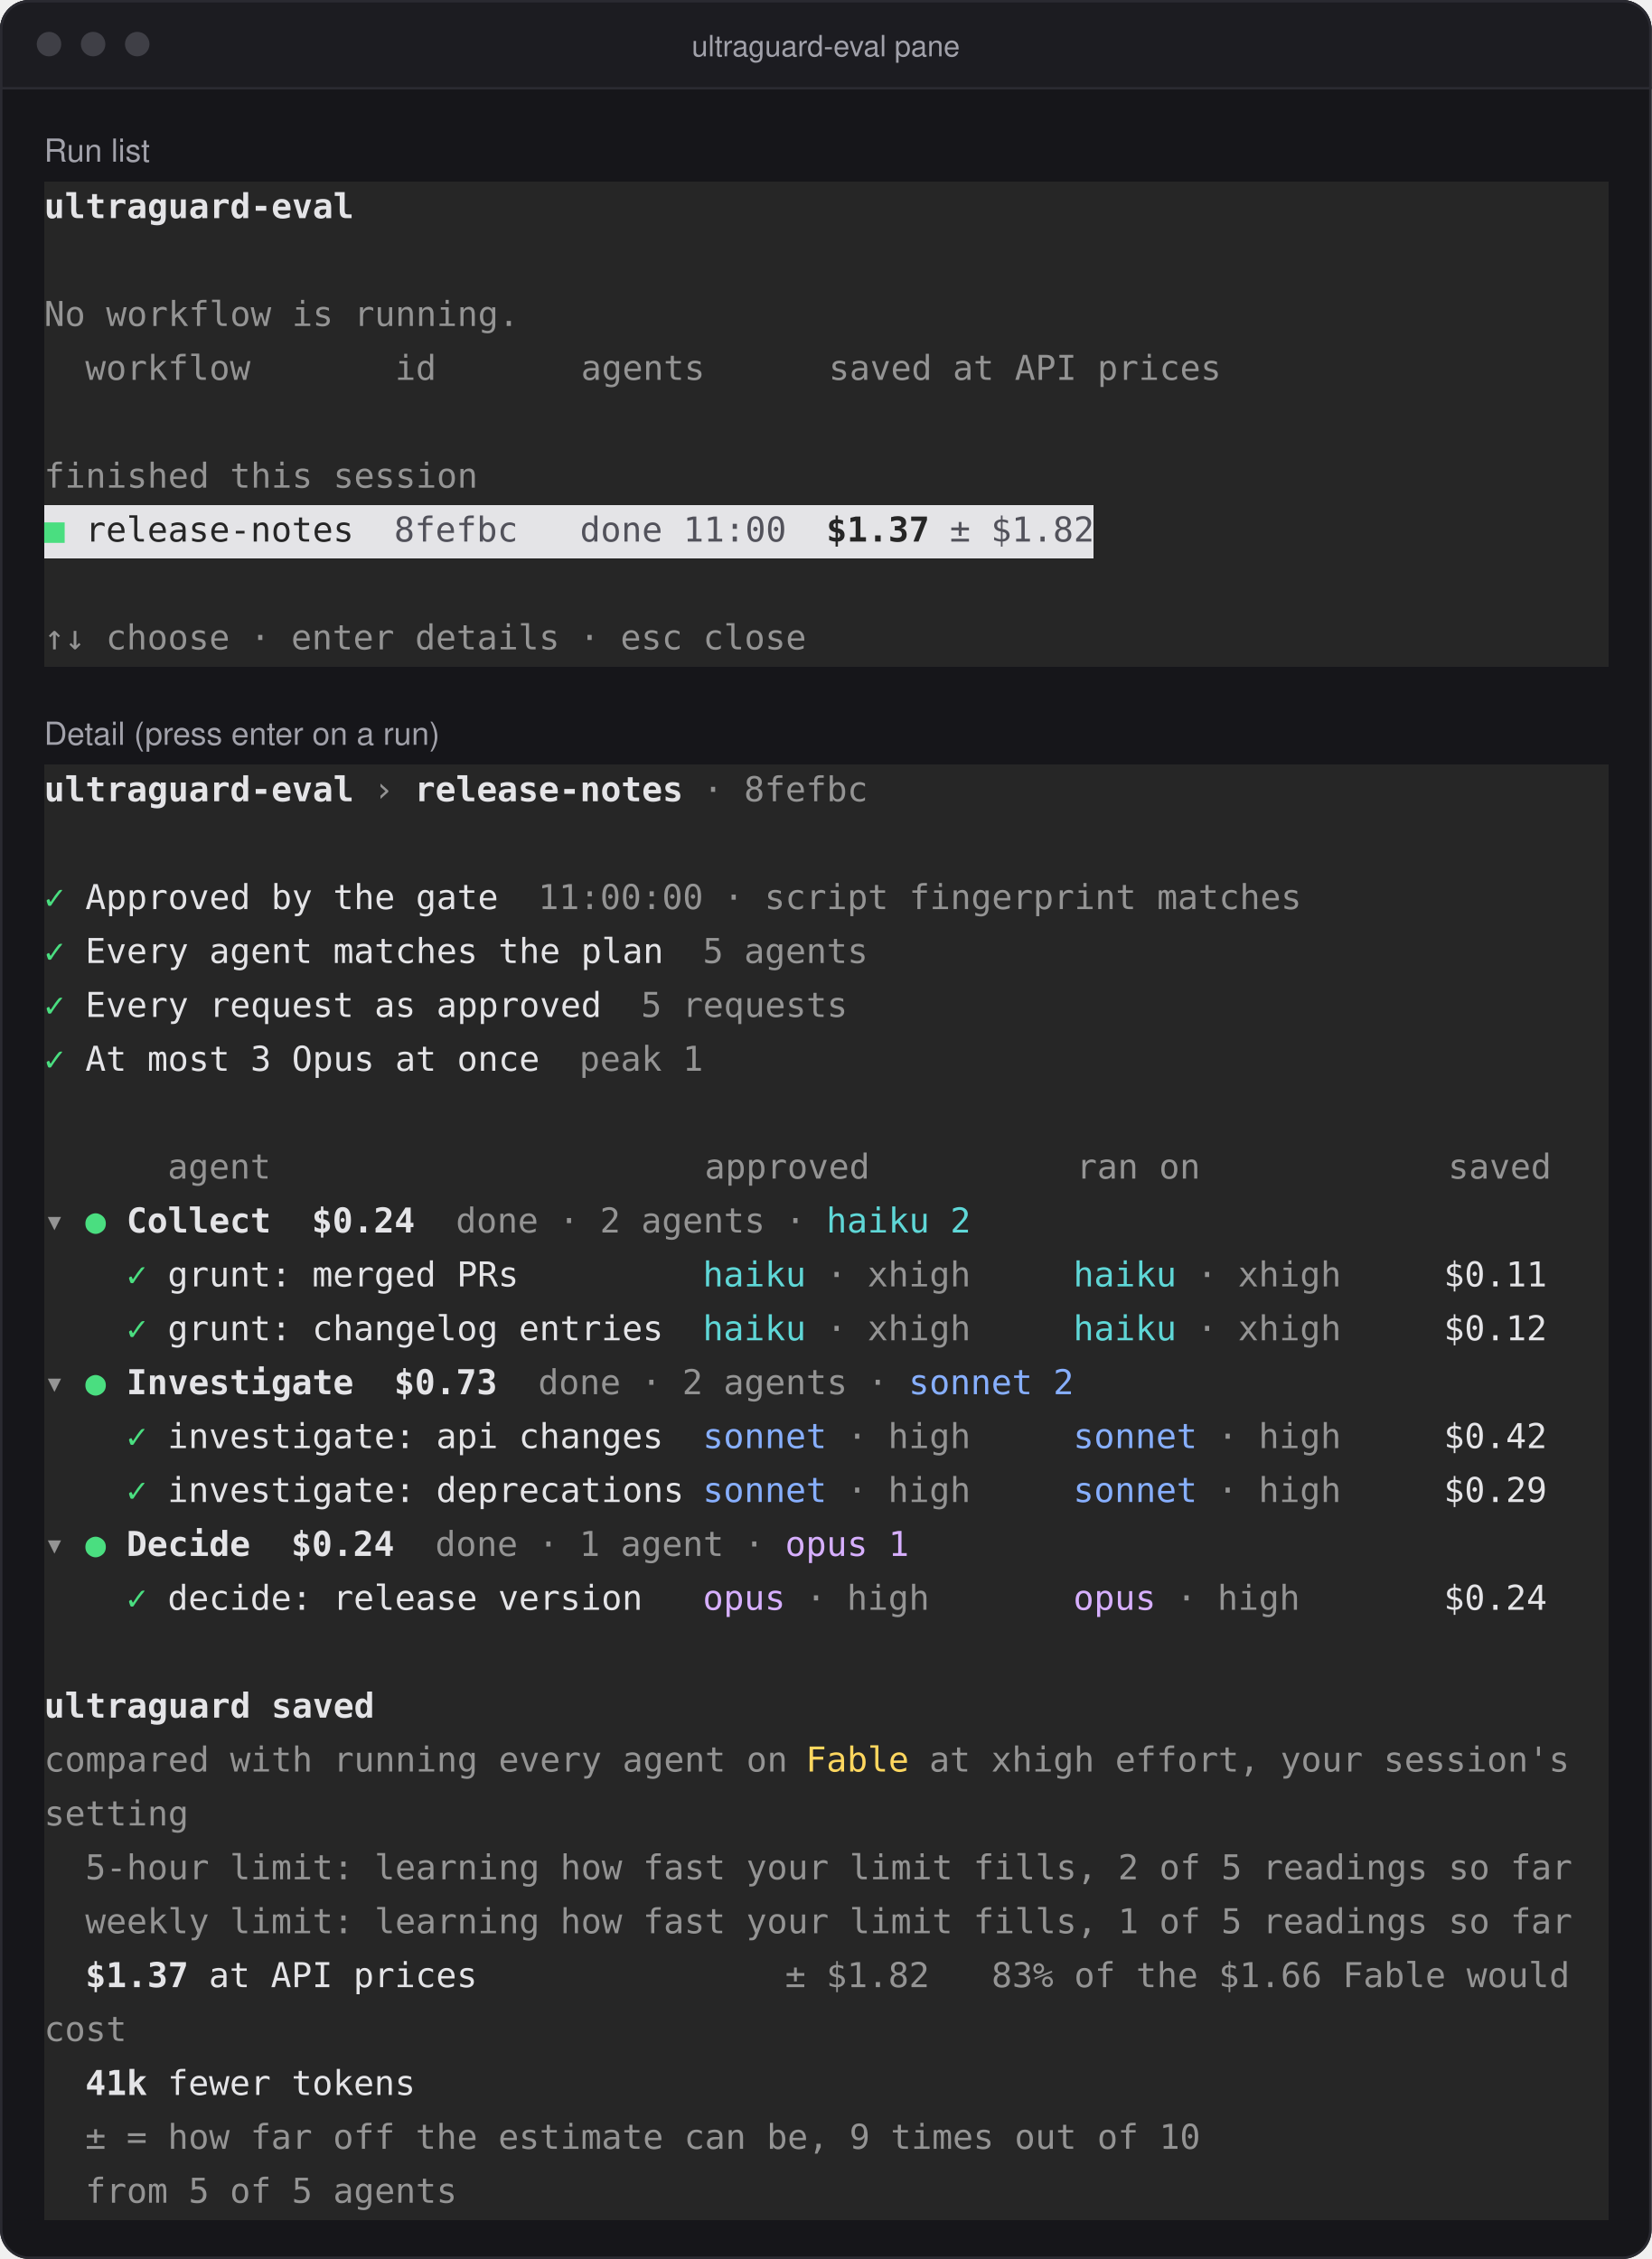
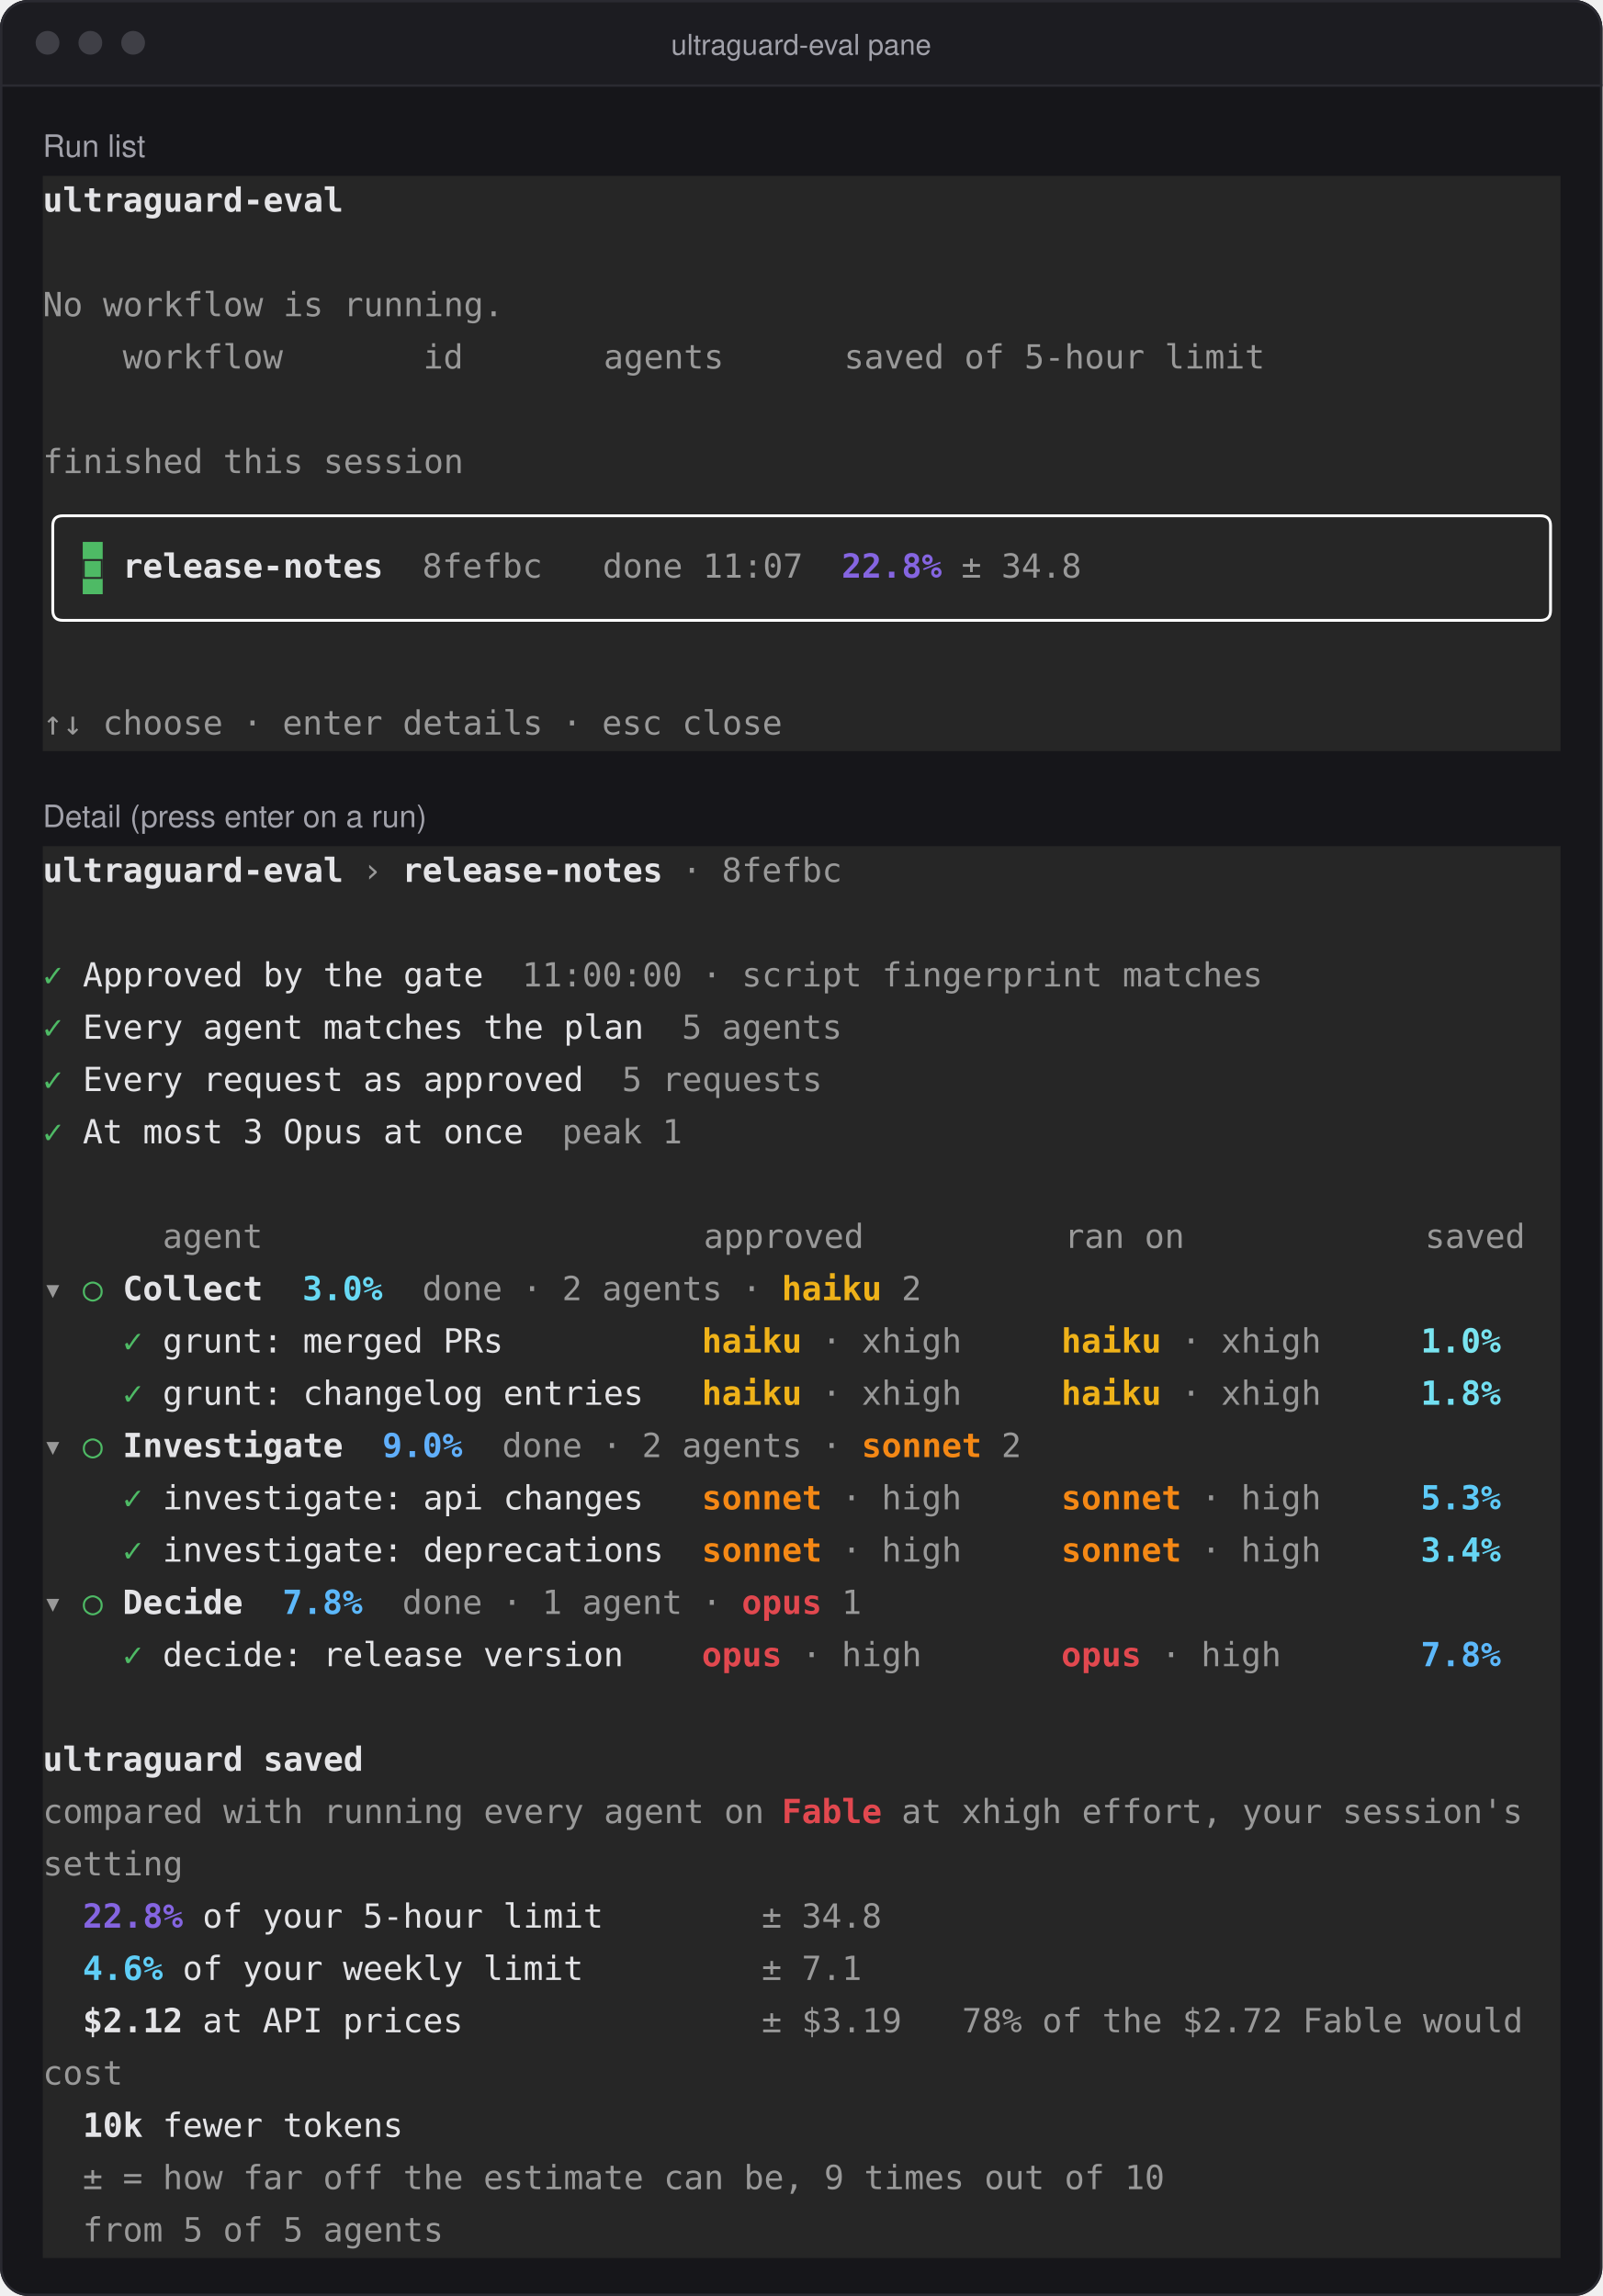
- <svg xmlns="http://www.w3.org/2000/svg" viewBox="0 0 674 922" width="674" height="922" role="img" aria-label="ultraguard-eval pane">
-   <rect width="674" height="922" rx="12" fill="#16161a" />
+ <svg xmlns="http://www.w3.org/2000/svg" viewBox="0 0 674 966" width="674" height="966" role="img" aria-label="ultraguard-eval pane">
+   <rect width="674" height="966" rx="12" fill="#16161a" />
  <path d="M0 12a12 12 0 0 1 12-12h650a12 12 0 0 1 12 12v24H0z" fill="#1c1c21" />
-   <rect x="0.5" y="0.5" width="673" height="921" rx="11.5" fill="none" stroke="#2a2a31" />
+   <rect x="0.5" y="0.5" width="673" height="965" rx="11.5" fill="none" stroke="#2a2a31" />
  <path d="M0 36h674" stroke="#2a2a31" />
  <circle cx="20" cy="18" r="5" fill="#3f3f46" />
  <circle cx="38" cy="18" r="5" fill="#3f3f46" />
  <circle cx="56" cy="18" r="5" fill="#3f3f46" />
  <text x="337" y="23" text-anchor="middle" font-family="-apple-system, 'Segoe UI', Helvetica, Arial, sans-serif" font-size="12" fill="#a1a1aa">ultraguard-eval pane</text>
-   <g font-family="ui-monospace, SFMono-Regular, Menlo, Consolas, 'DejaVu Sans Mono', monospace" font-size="14" shape-rendering="crispEdges">
-     <text x="18" y="66" font-family="-apple-system, 'Segoe UI', Helvetica, Arial, sans-serif" font-size="13" fill="#a1a1aa">Run list</text>
-     <rect x="18" y="74" width="638.40" height="198" fill="#262626" />
+   <text x="18" y="66" font-family="-apple-system, 'Segoe UI', Helvetica, Arial, sans-serif" font-size="13" fill="#a1a1aa">Run list</text>
+   <g font-family="ui-monospace, SFMono-Regular, Menlo, Consolas, 'DejaVu Sans Mono', monospace" font-size="14" shape-rendering="geometricPrecision">
+     <rect x="18.00" y="74.00" width="638.40" height="242.00" fill="#262626" />
+     <rect x="34.80" y="228.00" width="8.40" height="22" fill="#4eba65" />
+     <path d="M22.20 228.00V221.20Q22.20 217.00 26.40 217.00H26.40M26.40 217.00H34.80M34.80 217.00H43.20M43.20 217.00H51.60M51.60 217.00H60.00M60.00 217.00H68.40M68.40 217.00H76.80M76.80 217.00H85.20M85.20 217.00H93.60M93.60 217.00H102.00M102.00 217.00H110.40M110.40 217.00H118.80M118.80 217.00H127.20M127.20 217.00H135.60M135.60 217.00H144.00M144.00 217.00H152.40M152.40 217.00H160.80M160.80 217.00H169.20M169.20 217.00H177.60M177.60 217.00H186.00M186.00 217.00H194.40M194.40 217.00H202.80M202.80 217.00H211.20M211.20 217.00H219.60M219.60 217.00H228.00M228.00 217.00H236.40M236.40 217.00H244.80M244.80 217.00H253.20M253.20 217.00H261.60M261.60 217.00H270.00M270.00 217.00H278.40M278.40 217.00H286.80M286.80 217.00H295.20M295.20 217.00H303.60M303.60 217.00H312.00M312.00 217.00H320.40M320.40 217.00H328.80M328.80 217.00H337.20M337.20 217.00H345.60M345.60 217.00H354.00M354.00 217.00H362.40M362.40 217.00H370.80M370.80 217.00H379.20M379.20 217.00H387.60M387.60 217.00H396.00M396.00 217.00H404.40M404.40 217.00H412.80M412.80 217.00H421.20M421.20 217.00H429.60M429.60 217.00H438.00M438.00 217.00H446.40M446.40 217.00H454.80M454.80 217.00H463.20M463.20 217.00H471.60M471.60 217.00H480.00M480.00 217.00H488.40M488.40 217.00H496.80M496.80 217.00H505.20M505.20 217.00H513.60M513.60 217.00H522.00M522.00 217.00H530.40M530.40 217.00H538.80M538.80 217.00H547.20M547.20 217.00H555.60M555.60 217.00H564.00M564.00 217.00H572.40M572.40 217.00H580.80M580.80 217.00H589.20M589.20 217.00H597.60M597.60 217.00H606.00M606.00 217.00H614.40M614.40 217.00H622.80M622.80 217.00H631.20M631.20 217.00H639.60M639.60 217.00H648.00M648.00 217.00H648.00Q652.20 217.00 652.20 221.20V228.00M22.20 228.00V250.00M652.20 228.00V250.00M22.20 250.00V256.80Q22.20 261.00 26.40 261.00H26.40M26.40 261.00H34.80M34.80 261.00H43.20M43.20 261.00H51.60M51.60 261.00H60.00M60.00 261.00H68.40M68.40 261.00H76.80M76.80 261.00H85.20M85.20 261.00H93.60M93.60 261.00H102.00M102.00 261.00H110.40M110.40 261.00H118.80M118.80 261.00H127.20M127.20 261.00H135.60M135.60 261.00H144.00M144.00 261.00H152.40M152.40 261.00H160.80M160.80 261.00H169.20M169.20 261.00H177.60M177.60 261.00H186.00M186.00 261.00H194.40M194.40 261.00H202.80M202.80 261.00H211.20M211.20 261.00H219.60M219.60 261.00H228.00M228.00 261.00H236.40M236.40 261.00H244.80M244.80 261.00H253.20M253.20 261.00H261.60M261.60 261.00H270.00M270.00 261.00H278.40M278.40 261.00H286.80M286.80 261.00H295.20M295.20 261.00H303.60M303.60 261.00H312.00M312.00 261.00H320.40M320.40 261.00H328.80M328.80 261.00H337.20M337.20 261.00H345.60M345.60 261.00H354.00M354.00 261.00H362.40M362.40 261.00H370.80M370.80 261.00H379.20M379.20 261.00H387.60M387.60 261.00H396.00M396.00 261.00H404.40M404.40 261.00H412.80M412.80 261.00H421.20M421.20 261.00H429.60M429.60 261.00H438.00M438.00 261.00H446.40M446.40 261.00H454.80M454.80 261.00H463.20M463.20 261.00H471.60M471.60 261.00H480.00M480.00 261.00H488.40M488.40 261.00H496.80M496.80 261.00H505.20M505.20 261.00H513.60M513.60 261.00H522.00M522.00 261.00H530.40M530.40 261.00H538.80M538.80 261.00H547.20M547.20 261.00H555.60M555.60 261.00H564.00M564.00 261.00H572.40M572.40 261.00H580.80M580.80 261.00H589.20M589.20 261.00H597.60M597.60 261.00H606.00M606.00 261.00H614.40M614.40 261.00H622.80M622.80 261.00H631.20M631.20 261.00H639.60M639.60 261.00H648.00M648.00 261.00H648.00Q652.20 261.00 652.20 256.80V250.00" fill="none" stroke="#ffffff" stroke-width="1.2" stroke-linecap="butt" />
    <text xml:space="preserve" x="18.00" y="89.04" fill="#e4e4e7" font-weight="700" textLength="126.00">ultraguard-eval</text>
-     <text xml:space="preserve" x="18.00" y="133.04" fill="#949494" textLength="193.20">No workflow is running.</text>
-     <text xml:space="preserve" x="34.80" y="155.04" fill="#949494" textLength="462.00">workflow       id       agents      saved at API prices</text>
-     <text xml:space="preserve" x="18.00" y="199.04" fill="#949494" textLength="176.40">finished this session</text>
-     <rect x="18.00" y="206" width="428.40" height="22" fill="#e4e4e7" />
-     <text xml:space="preserve" x="18.00" y="221.04" fill="#4ade80">■</text>
-     <text xml:space="preserve" x="34.80" y="221.04" fill="#262626" textLength="109.20">release-notes</text>
-     <text xml:space="preserve" x="160.80" y="221.04" fill="#52525b" textLength="159.60">8fefbc   done 11:00</text>
-     <text xml:space="preserve" x="337.20" y="221.04" fill="#262626" font-weight="700" textLength="42.00">$1.37</text>
-     <text xml:space="preserve" x="387.60" y="221.04" fill="#52525b">±</text>
-     <text xml:space="preserve" x="404.40" y="221.04" fill="#52525b" textLength="42.00">$1.82</text>
-     <text xml:space="preserve" x="18.00" y="265.04" fill="#949494">↑</text>
-     <text xml:space="preserve" x="26.40" y="265.04" fill="#949494">↓</text>
-     <text xml:space="preserve" x="43.20" y="265.04" fill="#949494" textLength="50.40">choose</text>
-     <text xml:space="preserve" x="102.00" y="265.04" fill="#949494">·</text>
-     <text xml:space="preserve" x="118.80" y="265.04" fill="#949494" textLength="109.20">enter details</text>
-     <text xml:space="preserve" x="236.40" y="265.04" fill="#949494">·</text>
-     <text xml:space="preserve" x="253.20" y="265.04" fill="#949494" textLength="75.60">esc close</text>
-     <text x="18" y="304" font-family="-apple-system, 'Segoe UI', Helvetica, Arial, sans-serif" font-size="13" fill="#a1a1aa">Detail (press enter on a run)</text>
-     <rect x="18" y="312" width="638.40" height="594" fill="#262626" />
-     <text xml:space="preserve" x="18.00" y="327.04" fill="#e4e4e7" font-weight="700" textLength="126.00">ultraguard-eval</text>
-     <text xml:space="preserve" x="152.40" y="327.04" fill="#949494">›</text>
-     <text xml:space="preserve" x="169.20" y="327.04" fill="#e4e4e7" font-weight="700" textLength="109.20">release-notes</text>
-     <text xml:space="preserve" x="286.80" y="327.04" fill="#949494">·</text>
-     <text xml:space="preserve" x="303.60" y="327.04" fill="#949494" textLength="50.40">8fefbc</text>
-     <text xml:space="preserve" x="18.00" y="371.04" fill="#4ade80">✓</text>
-     <text xml:space="preserve" x="34.80" y="371.04" fill="#e4e4e7" textLength="168.00">Approved by the gate</text>
-     <text xml:space="preserve" x="219.60" y="371.04" fill="#949494" textLength="67.20">11:00:00</text>
-     <text xml:space="preserve" x="295.20" y="371.04" fill="#949494">·</text>
-     <text xml:space="preserve" x="312.00" y="371.04" fill="#949494" textLength="218.40">script fingerprint matches</text>
-     <text xml:space="preserve" x="18.00" y="393.04" fill="#4ade80">✓</text>
-     <text xml:space="preserve" x="34.80" y="393.04" fill="#e4e4e7" textLength="235.20">Every agent matches the plan</text>
-     <text xml:space="preserve" x="286.80" y="393.04" fill="#949494" textLength="67.20">5 agents</text>
-     <text xml:space="preserve" x="18.00" y="415.04" fill="#4ade80">✓</text>
-     <text xml:space="preserve" x="34.80" y="415.04" fill="#e4e4e7" textLength="210.00">Every request as approved</text>
-     <text xml:space="preserve" x="261.60" y="415.04" fill="#949494" textLength="84.00">5 requests</text>
-     <text xml:space="preserve" x="18.00" y="437.04" fill="#4ade80">✓</text>
-     <text xml:space="preserve" x="34.80" y="437.04" fill="#e4e4e7" textLength="184.80">At most 3 Opus at once</text>
-     <text xml:space="preserve" x="236.40" y="437.04" fill="#949494" textLength="50.40">peak 1</text>
-     <text xml:space="preserve" x="68.40" y="481.04" fill="#949494" textLength="562.80">agent                     approved          ran on            saved</text>
-     <text xml:space="preserve" x="18.00" y="503.04" fill="#949494">▾</text>
-     <text xml:space="preserve" x="34.80" y="503.04" fill="#4ade80">●</text>
-     <text xml:space="preserve" x="51.60" y="503.04" fill="#e4e4e7" font-weight="700" textLength="58.80">Collect</text>
-     <text xml:space="preserve" x="127.20" y="503.04" fill="#e4e4e7" font-weight="700" textLength="42.00">$0.24</text>
-     <text xml:space="preserve" x="186.00" y="503.04" fill="#949494" textLength="33.60">done</text>
-     <text xml:space="preserve" x="228.00" y="503.04" fill="#949494">·</text>
-     <text xml:space="preserve" x="244.80" y="503.04" fill="#949494" textLength="67.20">2 agents</text>
-     <text xml:space="preserve" x="320.40" y="503.04" fill="#949494">·</text>
-     <text xml:space="preserve" x="337.20" y="503.04" fill="#5fd7d7" textLength="58.80">haiku 2</text>
-     <text xml:space="preserve" x="51.60" y="525.04" fill="#4ade80">✓</text>
-     <text xml:space="preserve" x="68.40" y="525.04" fill="#e4e4e7" textLength="142.80">grunt: merged PRs</text>
-     <text xml:space="preserve" x="286.80" y="525.04" fill="#5fd7d7" textLength="42.00">haiku</text>
-     <text xml:space="preserve" x="337.20" y="525.04" fill="#949494">·</text>
-     <text xml:space="preserve" x="354.00" y="525.04" fill="#949494" textLength="42.00">xhigh</text>
-     <text xml:space="preserve" x="438.00" y="525.04" fill="#5fd7d7" textLength="42.00">haiku</text>
-     <text xml:space="preserve" x="488.40" y="525.04" fill="#949494">·</text>
-     <text xml:space="preserve" x="505.20" y="525.04" fill="#949494" textLength="42.00">xhigh</text>
-     <text xml:space="preserve" x="589.20" y="525.04" fill="#e4e4e7" textLength="42.00">$0.11</text>
-     <text xml:space="preserve" x="51.60" y="547.04" fill="#4ade80">✓</text>
-     <text xml:space="preserve" x="68.40" y="547.04" fill="#e4e4e7" textLength="201.60">grunt: changelog entries</text>
-     <text xml:space="preserve" x="286.80" y="547.04" fill="#5fd7d7" textLength="42.00">haiku</text>
-     <text xml:space="preserve" x="337.20" y="547.04" fill="#949494">·</text>
-     <text xml:space="preserve" x="354.00" y="547.04" fill="#949494" textLength="42.00">xhigh</text>
-     <text xml:space="preserve" x="438.00" y="547.04" fill="#5fd7d7" textLength="42.00">haiku</text>
-     <text xml:space="preserve" x="488.40" y="547.04" fill="#949494">·</text>
-     <text xml:space="preserve" x="505.20" y="547.04" fill="#949494" textLength="42.00">xhigh</text>
-     <text xml:space="preserve" x="589.20" y="547.04" fill="#e4e4e7" textLength="42.00">$0.12</text>
-     <text xml:space="preserve" x="18.00" y="569.04" fill="#949494">▾</text>
-     <text xml:space="preserve" x="34.80" y="569.04" fill="#4ade80">●</text>
-     <text xml:space="preserve" x="51.60" y="569.04" fill="#e4e4e7" font-weight="700" textLength="92.40">Investigate</text>
-     <text xml:space="preserve" x="160.80" y="569.04" fill="#e4e4e7" font-weight="700" textLength="42.00">$0.73</text>
-     <text xml:space="preserve" x="219.60" y="569.04" fill="#949494" textLength="33.60">done</text>
-     <text xml:space="preserve" x="261.60" y="569.04" fill="#949494">·</text>
-     <text xml:space="preserve" x="278.40" y="569.04" fill="#949494" textLength="67.20">2 agents</text>
-     <text xml:space="preserve" x="354.00" y="569.04" fill="#949494">·</text>
-     <text xml:space="preserve" x="370.80" y="569.04" fill="#87afff" textLength="67.20">sonnet 2</text>
-     <text xml:space="preserve" x="51.60" y="591.04" fill="#4ade80">✓</text>
-     <text xml:space="preserve" x="68.40" y="591.04" fill="#e4e4e7" textLength="201.60">investigate: api changes</text>
-     <text xml:space="preserve" x="286.80" y="591.04" fill="#87afff" textLength="50.40">sonnet</text>
-     <text xml:space="preserve" x="345.60" y="591.04" fill="#949494">·</text>
-     <text xml:space="preserve" x="362.40" y="591.04" fill="#949494" textLength="33.60">high</text>
-     <text xml:space="preserve" x="438.00" y="591.04" fill="#87afff" textLength="50.40">sonnet</text>
-     <text xml:space="preserve" x="496.80" y="591.04" fill="#949494">·</text>
-     <text xml:space="preserve" x="513.60" y="591.04" fill="#949494" textLength="33.60">high</text>
-     <text xml:space="preserve" x="589.20" y="591.04" fill="#e4e4e7" textLength="42.00">$0.42</text>
-     <text xml:space="preserve" x="51.60" y="613.04" fill="#4ade80">✓</text>
-     <text xml:space="preserve" x="68.40" y="613.04" fill="#e4e4e7" textLength="210.00">investigate: deprecations</text>
-     <text xml:space="preserve" x="286.80" y="613.04" fill="#87afff" textLength="50.40">sonnet</text>
-     <text xml:space="preserve" x="345.60" y="613.04" fill="#949494">·</text>
-     <text xml:space="preserve" x="362.40" y="613.04" fill="#949494" textLength="33.60">high</text>
-     <text xml:space="preserve" x="438.00" y="613.04" fill="#87afff" textLength="50.40">sonnet</text>
-     <text xml:space="preserve" x="496.80" y="613.04" fill="#949494">·</text>
-     <text xml:space="preserve" x="513.60" y="613.04" fill="#949494" textLength="33.60">high</text>
-     <text xml:space="preserve" x="589.20" y="613.04" fill="#e4e4e7" textLength="42.00">$0.29</text>
-     <text xml:space="preserve" x="18.00" y="635.04" fill="#949494">▾</text>
-     <text xml:space="preserve" x="34.80" y="635.04" fill="#4ade80">●</text>
-     <text xml:space="preserve" x="51.60" y="635.04" fill="#e4e4e7" font-weight="700" textLength="50.40">Decide</text>
-     <text xml:space="preserve" x="118.80" y="635.04" fill="#e4e4e7" font-weight="700" textLength="42.00">$0.24</text>
-     <text xml:space="preserve" x="177.60" y="635.04" fill="#949494" textLength="33.60">done</text>
-     <text xml:space="preserve" x="219.60" y="635.04" fill="#949494">·</text>
-     <text xml:space="preserve" x="236.40" y="635.04" fill="#949494" textLength="58.80">1 agent</text>
-     <text xml:space="preserve" x="303.60" y="635.04" fill="#949494">·</text>
-     <text xml:space="preserve" x="320.40" y="635.04" fill="#d7afff" textLength="50.40">opus 1</text>
-     <text xml:space="preserve" x="51.60" y="657.04" fill="#4ade80">✓</text>
-     <text xml:space="preserve" x="68.40" y="657.04" fill="#e4e4e7" textLength="193.20">decide: release version</text>
-     <text xml:space="preserve" x="286.80" y="657.04" fill="#d7afff" textLength="33.60">opus</text>
-     <text xml:space="preserve" x="328.80" y="657.04" fill="#949494">·</text>
-     <text xml:space="preserve" x="345.60" y="657.04" fill="#949494" textLength="33.60">high</text>
-     <text xml:space="preserve" x="438.00" y="657.04" fill="#d7afff" textLength="33.60">opus</text>
-     <text xml:space="preserve" x="480.00" y="657.04" fill="#949494">·</text>
-     <text xml:space="preserve" x="496.80" y="657.04" fill="#949494" textLength="33.60">high</text>
-     <text xml:space="preserve" x="589.20" y="657.04" fill="#e4e4e7" textLength="42.00">$0.24</text>
-     <text xml:space="preserve" x="18.00" y="701.04" fill="#e4e4e7" font-weight="700" textLength="134.40">ultraguard saved</text>
-     <text xml:space="preserve" x="18.00" y="723.04" fill="#949494" textLength="302.40">compared with running every agent on</text>
-     <text xml:space="preserve" x="328.80" y="723.04" fill="#ffd75f" textLength="42.00">Fable</text>
-     <text xml:space="preserve" x="379.20" y="723.04" fill="#949494" textLength="260.40">at xhigh effort, your session's</text>
-     <text xml:space="preserve" x="18.00" y="745.04" fill="#949494" textLength="58.80">setting</text>
-     <text xml:space="preserve" x="34.80" y="767.04" fill="#949494" textLength="604.80">5-hour limit: learning how fast your limit fills, 2 of 5 readings so far</text>
-     <text xml:space="preserve" x="34.80" y="789.04" fill="#949494" textLength="604.80">weekly limit: learning how fast your limit fills, 1 of 5 readings so far</text>
-     <text xml:space="preserve" x="34.80" y="811.04" fill="#e4e4e7" font-weight="700" textLength="42.00">$1.37</text>
-     <text xml:space="preserve" x="85.20" y="811.04" fill="#e4e4e7" textLength="109.20">at API prices</text>
-     <text xml:space="preserve" x="320.40" y="811.04" fill="#949494">±</text>
-     <text xml:space="preserve" x="337.20" y="811.04" fill="#949494" textLength="302.40">$1.82   83% of the $1.66 Fable would</text>
-     <text xml:space="preserve" x="18.00" y="833.04" fill="#949494" textLength="33.60">cost</text>
-     <text xml:space="preserve" x="34.80" y="855.04" fill="#e4e4e7" font-weight="700" textLength="25.20">41k</text>
-     <text xml:space="preserve" x="68.40" y="855.04" fill="#e4e4e7" textLength="100.80">fewer tokens</text>
-     <text xml:space="preserve" x="34.80" y="877.04" fill="#949494">±</text>
-     <text xml:space="preserve" x="51.60" y="877.04" fill="#949494" textLength="436.80">= how far off the estimate can be, 9 times out of 10</text>
-     <text xml:space="preserve" x="34.80" y="899.04" fill="#949494" textLength="151.20">from 5 of 5 agents</text>
+     <text xml:space="preserve" x="18.00" y="133.04" fill="#999999" textLength="193.20">No workflow is running.</text>
+     <text xml:space="preserve" x="51.60" y="155.04" fill="#999999" textLength="478.80">workflow       id       agents      saved of 5-hour limit</text>
+     <text xml:space="preserve" x="18.00" y="199.04" fill="#999999" textLength="176.40">finished this session</text>
+     <text x="34.80" y="243.04" fill="#262626">□</text>
+     <text xml:space="preserve" x="51.60" y="243.04" fill="#e4e4e7" font-weight="700" textLength="109.20">release-notes</text>
+     <text xml:space="preserve" x="177.60" y="243.04" fill="#999999" textLength="159.60">8fefbc   done 11:07</text>
+     <text xml:space="preserve" x="354.00" y="243.04" fill="#8565e1" font-weight="700" textLength="42.00">22.8%</text>
+     <text x="404.40" y="243.04" fill="#999999">±</text>
+     <text xml:space="preserve" x="421.20" y="243.04" fill="#999999" textLength="33.60">34.8</text>
+     <text x="18.00" y="309.04" fill="#999999">↑</text>
+     <text x="26.40" y="309.04" fill="#999999">↓</text>
+     <text xml:space="preserve" x="43.20" y="309.04" fill="#999999" textLength="50.40">choose</text>
+     <text x="102.00" y="309.04" fill="#999999">·</text>
+     <text xml:space="preserve" x="118.80" y="309.04" fill="#999999" textLength="109.20">enter details</text>
+     <text x="236.40" y="309.04" fill="#999999">·</text>
+     <text xml:space="preserve" x="253.20" y="309.04" fill="#999999" textLength="75.60">esc close</text>
+   </g>
+   <text x="18" y="348" font-family="-apple-system, 'Segoe UI', Helvetica, Arial, sans-serif" font-size="13" fill="#a1a1aa">Detail (press enter on a run)</text>
+   <g font-family="ui-monospace, SFMono-Regular, Menlo, Consolas, 'DejaVu Sans Mono', monospace" font-size="14" shape-rendering="geometricPrecision">
+     <rect x="18.00" y="356.00" width="638.40" height="594.00" fill="#262626" />
+     <text xml:space="preserve" x="18.00" y="371.04" fill="#e4e4e7" font-weight="700" textLength="126.00">ultraguard-eval</text>
+     <text x="152.40" y="371.04" fill="#999999">›</text>
+     <text xml:space="preserve" x="169.20" y="371.04" fill="#e4e4e7" font-weight="700" textLength="109.20">release-notes</text>
+     <text x="286.80" y="371.04" fill="#999999">·</text>
+     <text xml:space="preserve" x="303.60" y="371.04" fill="#999999" textLength="50.40">8fefbc</text>
+     <text x="18.00" y="415.04" fill="#4eba65">✓</text>
+     <text xml:space="preserve" x="34.80" y="415.04" fill="#e4e4e7" textLength="168.00">Approved by the gate</text>
+     <text xml:space="preserve" x="219.60" y="415.04" fill="#999999" textLength="67.20">11:00:00</text>
+     <text x="295.20" y="415.04" fill="#999999">·</text>
+     <text xml:space="preserve" x="312.00" y="415.04" fill="#999999" textLength="218.40">script fingerprint matches</text>
+     <text x="18.00" y="437.04" fill="#4eba65">✓</text>
+     <text xml:space="preserve" x="34.80" y="437.04" fill="#e4e4e7" textLength="235.20">Every agent matches the plan</text>
+     <text xml:space="preserve" x="286.80" y="437.04" fill="#999999" textLength="67.20">5 agents</text>
+     <text x="18.00" y="459.04" fill="#4eba65">✓</text>
+     <text xml:space="preserve" x="34.80" y="459.04" fill="#e4e4e7" textLength="210.00">Every request as approved</text>
+     <text xml:space="preserve" x="261.60" y="459.04" fill="#999999" textLength="84.00">5 requests</text>
+     <text x="18.00" y="481.04" fill="#4eba65">✓</text>
+     <text xml:space="preserve" x="34.80" y="481.04" fill="#e4e4e7" textLength="184.80">At most 3 Opus at once</text>
+     <text xml:space="preserve" x="236.40" y="481.04" fill="#999999" textLength="50.40">peak 1</text>
+     <text xml:space="preserve" x="68.40" y="525.04" fill="#999999" textLength="571.20">agent                      approved          ran on            saved</text>
+     <text x="18.00" y="547.04" fill="#999999">▾</text>
+     <text x="34.80" y="547.04" fill="#4eba65">○</text>
+     <text xml:space="preserve" x="51.60" y="547.04" fill="#e4e4e7" font-weight="700" textLength="58.80">Collect</text>
+     <text xml:space="preserve" x="127.20" y="547.04" fill="#68d9f4" font-weight="700" textLength="33.60">3.0%</text>
+     <text xml:space="preserve" x="177.60" y="547.04" fill="#999999" textLength="33.60">done</text>
+     <text x="219.60" y="547.04" fill="#999999">·</text>
+     <text xml:space="preserve" x="236.40" y="547.04" fill="#999999" textLength="67.20">2 agents</text>
+     <text x="312.00" y="547.04" fill="#999999">·</text>
+     <text xml:space="preserve" x="328.80" y="547.04" fill="#efb219" font-weight="700" textLength="42.00">haiku</text>
+     <text xml:space="preserve" x="379.20" y="547.04" fill="#999999" textLength="8.40">2</text>
+     <text x="51.60" y="569.04" fill="#4eba65">✓</text>
+     <text xml:space="preserve" x="68.40" y="569.04" fill="#e4e4e7" textLength="142.80">grunt: merged PRs</text>
+     <text xml:space="preserve" x="295.20" y="569.04" fill="#efb219" font-weight="700" textLength="42.00">haiku</text>
+     <text x="345.60" y="569.04" fill="#999999">·</text>
+     <text xml:space="preserve" x="362.40" y="569.04" fill="#999999" textLength="42.00">xhigh</text>
+     <text xml:space="preserve" x="446.40" y="569.04" fill="#efb219" font-weight="700" textLength="42.00">haiku</text>
+     <text x="496.80" y="569.04" fill="#999999">·</text>
+     <text xml:space="preserve" x="513.60" y="569.04" fill="#999999" textLength="42.00">xhigh</text>
+     <text xml:space="preserve" x="597.60" y="569.04" fill="#79e4f0" font-weight="700" textLength="33.60">1.0%</text>
+     <text x="51.60" y="591.04" fill="#4eba65">✓</text>
+     <text xml:space="preserve" x="68.40" y="591.04" fill="#e4e4e7" textLength="201.60">grunt: changelog entries</text>
+     <text xml:space="preserve" x="295.20" y="591.04" fill="#efb219" font-weight="700" textLength="42.00">haiku</text>
+     <text x="345.60" y="591.04" fill="#999999">·</text>
+     <text xml:space="preserve" x="362.40" y="591.04" fill="#999999" textLength="42.00">xhigh</text>
+     <text xml:space="preserve" x="446.40" y="591.04" fill="#efb219" font-weight="700" textLength="42.00">haiku</text>
+     <text x="496.80" y="591.04" fill="#999999">·</text>
+     <text xml:space="preserve" x="513.60" y="591.04" fill="#999999" textLength="42.00">xhigh</text>
+     <text xml:space="preserve" x="597.60" y="591.04" fill="#72dff2" font-weight="700" textLength="33.60">1.8%</text>
+     <text x="18.00" y="613.04" fill="#999999">▾</text>
+     <text x="34.80" y="613.04" fill="#4eba65">○</text>
+     <text xml:space="preserve" x="51.60" y="613.04" fill="#e4e4e7" font-weight="700" textLength="92.40">Investigate</text>
+     <text xml:space="preserve" x="160.80" y="613.04" fill="#60affb" font-weight="700" textLength="33.60">9.0%</text>
+     <text xml:space="preserve" x="211.20" y="613.04" fill="#999999" textLength="33.60">done</text>
+     <text x="253.20" y="613.04" fill="#999999">·</text>
+     <text xml:space="preserve" x="270.00" y="613.04" fill="#999999" textLength="67.20">2 agents</text>
+     <text x="345.60" y="613.04" fill="#999999">·</text>
+     <text xml:space="preserve" x="362.40" y="613.04" fill="#f48815" font-weight="700" textLength="50.40">sonnet</text>
+     <text xml:space="preserve" x="421.20" y="613.04" fill="#999999" textLength="8.40">2</text>
+     <text x="51.60" y="635.04" fill="#4eba65">✓</text>
+     <text xml:space="preserve" x="68.40" y="635.04" fill="#e4e4e7" textLength="201.60">investigate: api changes</text>
+     <text xml:space="preserve" x="295.20" y="635.04" fill="#f48815" font-weight="700" textLength="50.40">sonnet</text>
+     <text x="354.00" y="635.04" fill="#999999">·</text>
+     <text xml:space="preserve" x="370.80" y="635.04" fill="#999999" textLength="33.60">high</text>
+     <text xml:space="preserve" x="446.40" y="635.04" fill="#f48815" font-weight="700" textLength="50.40">sonnet</text>
+     <text x="505.20" y="635.04" fill="#999999">·</text>
+     <text xml:space="preserve" x="522.00" y="635.04" fill="#999999" textLength="33.60">high</text>
+     <text xml:space="preserve" x="597.60" y="635.04" fill="#5dcaf8" font-weight="700" textLength="33.60">5.3%</text>
+     <text x="51.60" y="657.04" fill="#4eba65">✓</text>
+     <text xml:space="preserve" x="68.40" y="657.04" fill="#e4e4e7" textLength="210.00">investigate: deprecations</text>
+     <text xml:space="preserve" x="295.20" y="657.04" fill="#f48815" font-weight="700" textLength="50.40">sonnet</text>
+     <text x="354.00" y="657.04" fill="#999999">·</text>
+     <text xml:space="preserve" x="370.80" y="657.04" fill="#999999" textLength="33.60">high</text>
+     <text xml:space="preserve" x="446.40" y="657.04" fill="#f48815" font-weight="700" textLength="50.40">sonnet</text>
+     <text x="505.20" y="657.04" fill="#999999">·</text>
+     <text xml:space="preserve" x="522.00" y="657.04" fill="#999999" textLength="33.60">high</text>
+     <text xml:space="preserve" x="597.60" y="657.04" fill="#66d6f5" font-weight="700" textLength="33.60">3.4%</text>
+     <text x="18.00" y="679.04" fill="#999999">▾</text>
+     <text x="34.80" y="679.04" fill="#4eba65">○</text>
+     <text xml:space="preserve" x="51.60" y="679.04" fill="#e4e4e7" font-weight="700" textLength="50.40">Decide</text>
+     <text xml:space="preserve" x="118.80" y="679.04" fill="#5cb8fb" font-weight="700" textLength="33.60">7.8%</text>
+     <text xml:space="preserve" x="169.20" y="679.04" fill="#999999" textLength="33.60">done</text>
+     <text x="211.20" y="679.04" fill="#999999">·</text>
+     <text xml:space="preserve" x="228.00" y="679.04" fill="#999999" textLength="58.80">1 agent</text>
+     <text x="295.20" y="679.04" fill="#999999">·</text>
+     <text xml:space="preserve" x="312.00" y="679.04" fill="#e2484f" font-weight="700" textLength="33.60">opus</text>
+     <text xml:space="preserve" x="354.00" y="679.04" fill="#999999" textLength="8.40">1</text>
+     <text x="51.60" y="701.04" fill="#4eba65">✓</text>
+     <text xml:space="preserve" x="68.40" y="701.04" fill="#e4e4e7" textLength="193.20">decide: release version</text>
+     <text xml:space="preserve" x="295.20" y="701.04" fill="#e2484f" font-weight="700" textLength="33.60">opus</text>
+     <text x="337.20" y="701.04" fill="#999999">·</text>
+     <text xml:space="preserve" x="354.00" y="701.04" fill="#999999" textLength="33.60">high</text>
+     <text xml:space="preserve" x="446.40" y="701.04" fill="#e2484f" font-weight="700" textLength="33.60">opus</text>
+     <text x="488.40" y="701.04" fill="#999999">·</text>
+     <text xml:space="preserve" x="505.20" y="701.04" fill="#999999" textLength="33.60">high</text>
+     <text xml:space="preserve" x="597.60" y="701.04" fill="#5cb8fb" font-weight="700" textLength="33.60">7.8%</text>
+     <text xml:space="preserve" x="18.00" y="745.04" fill="#e4e4e7" font-weight="700" textLength="134.40">ultraguard saved</text>
+     <text xml:space="preserve" x="18.00" y="767.04" fill="#999999" textLength="302.40">compared with running every agent on</text>
+     <text xml:space="preserve" x="328.80" y="767.04" fill="#e2484f" font-weight="700" textLength="42.00">Fable</text>
+     <text xml:space="preserve" x="379.20" y="767.04" fill="#999999" textLength="260.40">at xhigh effort, your session's</text>
+     <text xml:space="preserve" x="18.00" y="789.04" fill="#999999" textLength="58.80">setting</text>
+     <text xml:space="preserve" x="34.80" y="811.04" fill="#8565e1" font-weight="700" textLength="42.00">22.8%</text>
+     <text xml:space="preserve" x="85.20" y="811.04" fill="#e4e4e7" textLength="168.00">of your 5-hour limit</text>
+     <text x="320.40" y="811.04" fill="#999999">±</text>
+     <text xml:space="preserve" x="337.20" y="811.04" fill="#999999" textLength="33.60">34.8</text>
+     <text xml:space="preserve" x="34.80" y="833.04" fill="#5fcef7" font-weight="700" textLength="33.60">4.6%</text>
+     <text xml:space="preserve" x="76.80" y="833.04" fill="#e4e4e7" textLength="168.00">of your weekly limit</text>
+     <text x="320.40" y="833.04" fill="#999999">±</text>
+     <text xml:space="preserve" x="337.20" y="833.04" fill="#999999" textLength="25.20">7.1</text>
+     <text xml:space="preserve" x="34.80" y="855.04" fill="#e4e4e7" font-weight="700" textLength="42.00">$2.12</text>
+     <text xml:space="preserve" x="85.20" y="855.04" fill="#e4e4e7" textLength="109.20">at API prices</text>
+     <text x="320.40" y="855.04" fill="#999999">±</text>
+     <text xml:space="preserve" x="337.20" y="855.04" fill="#999999" textLength="302.40">$3.19   78% of the $2.72 Fable would</text>
+     <text xml:space="preserve" x="18.00" y="877.04" fill="#999999" textLength="33.60">cost</text>
+     <text xml:space="preserve" x="34.80" y="899.04" fill="#e4e4e7" font-weight="700" textLength="25.20">10k</text>
+     <text xml:space="preserve" x="68.40" y="899.04" fill="#e4e4e7" textLength="100.80">fewer tokens</text>
+     <text x="34.80" y="921.04" fill="#999999">±</text>
+     <text xml:space="preserve" x="51.60" y="921.04" fill="#999999" textLength="436.80">= how far off the estimate can be, 9 times out of 10</text>
+     <text xml:space="preserve" x="34.80" y="943.04" fill="#999999" textLength="151.20">from 5 of 5 agents</text>
  </g>
</svg>
